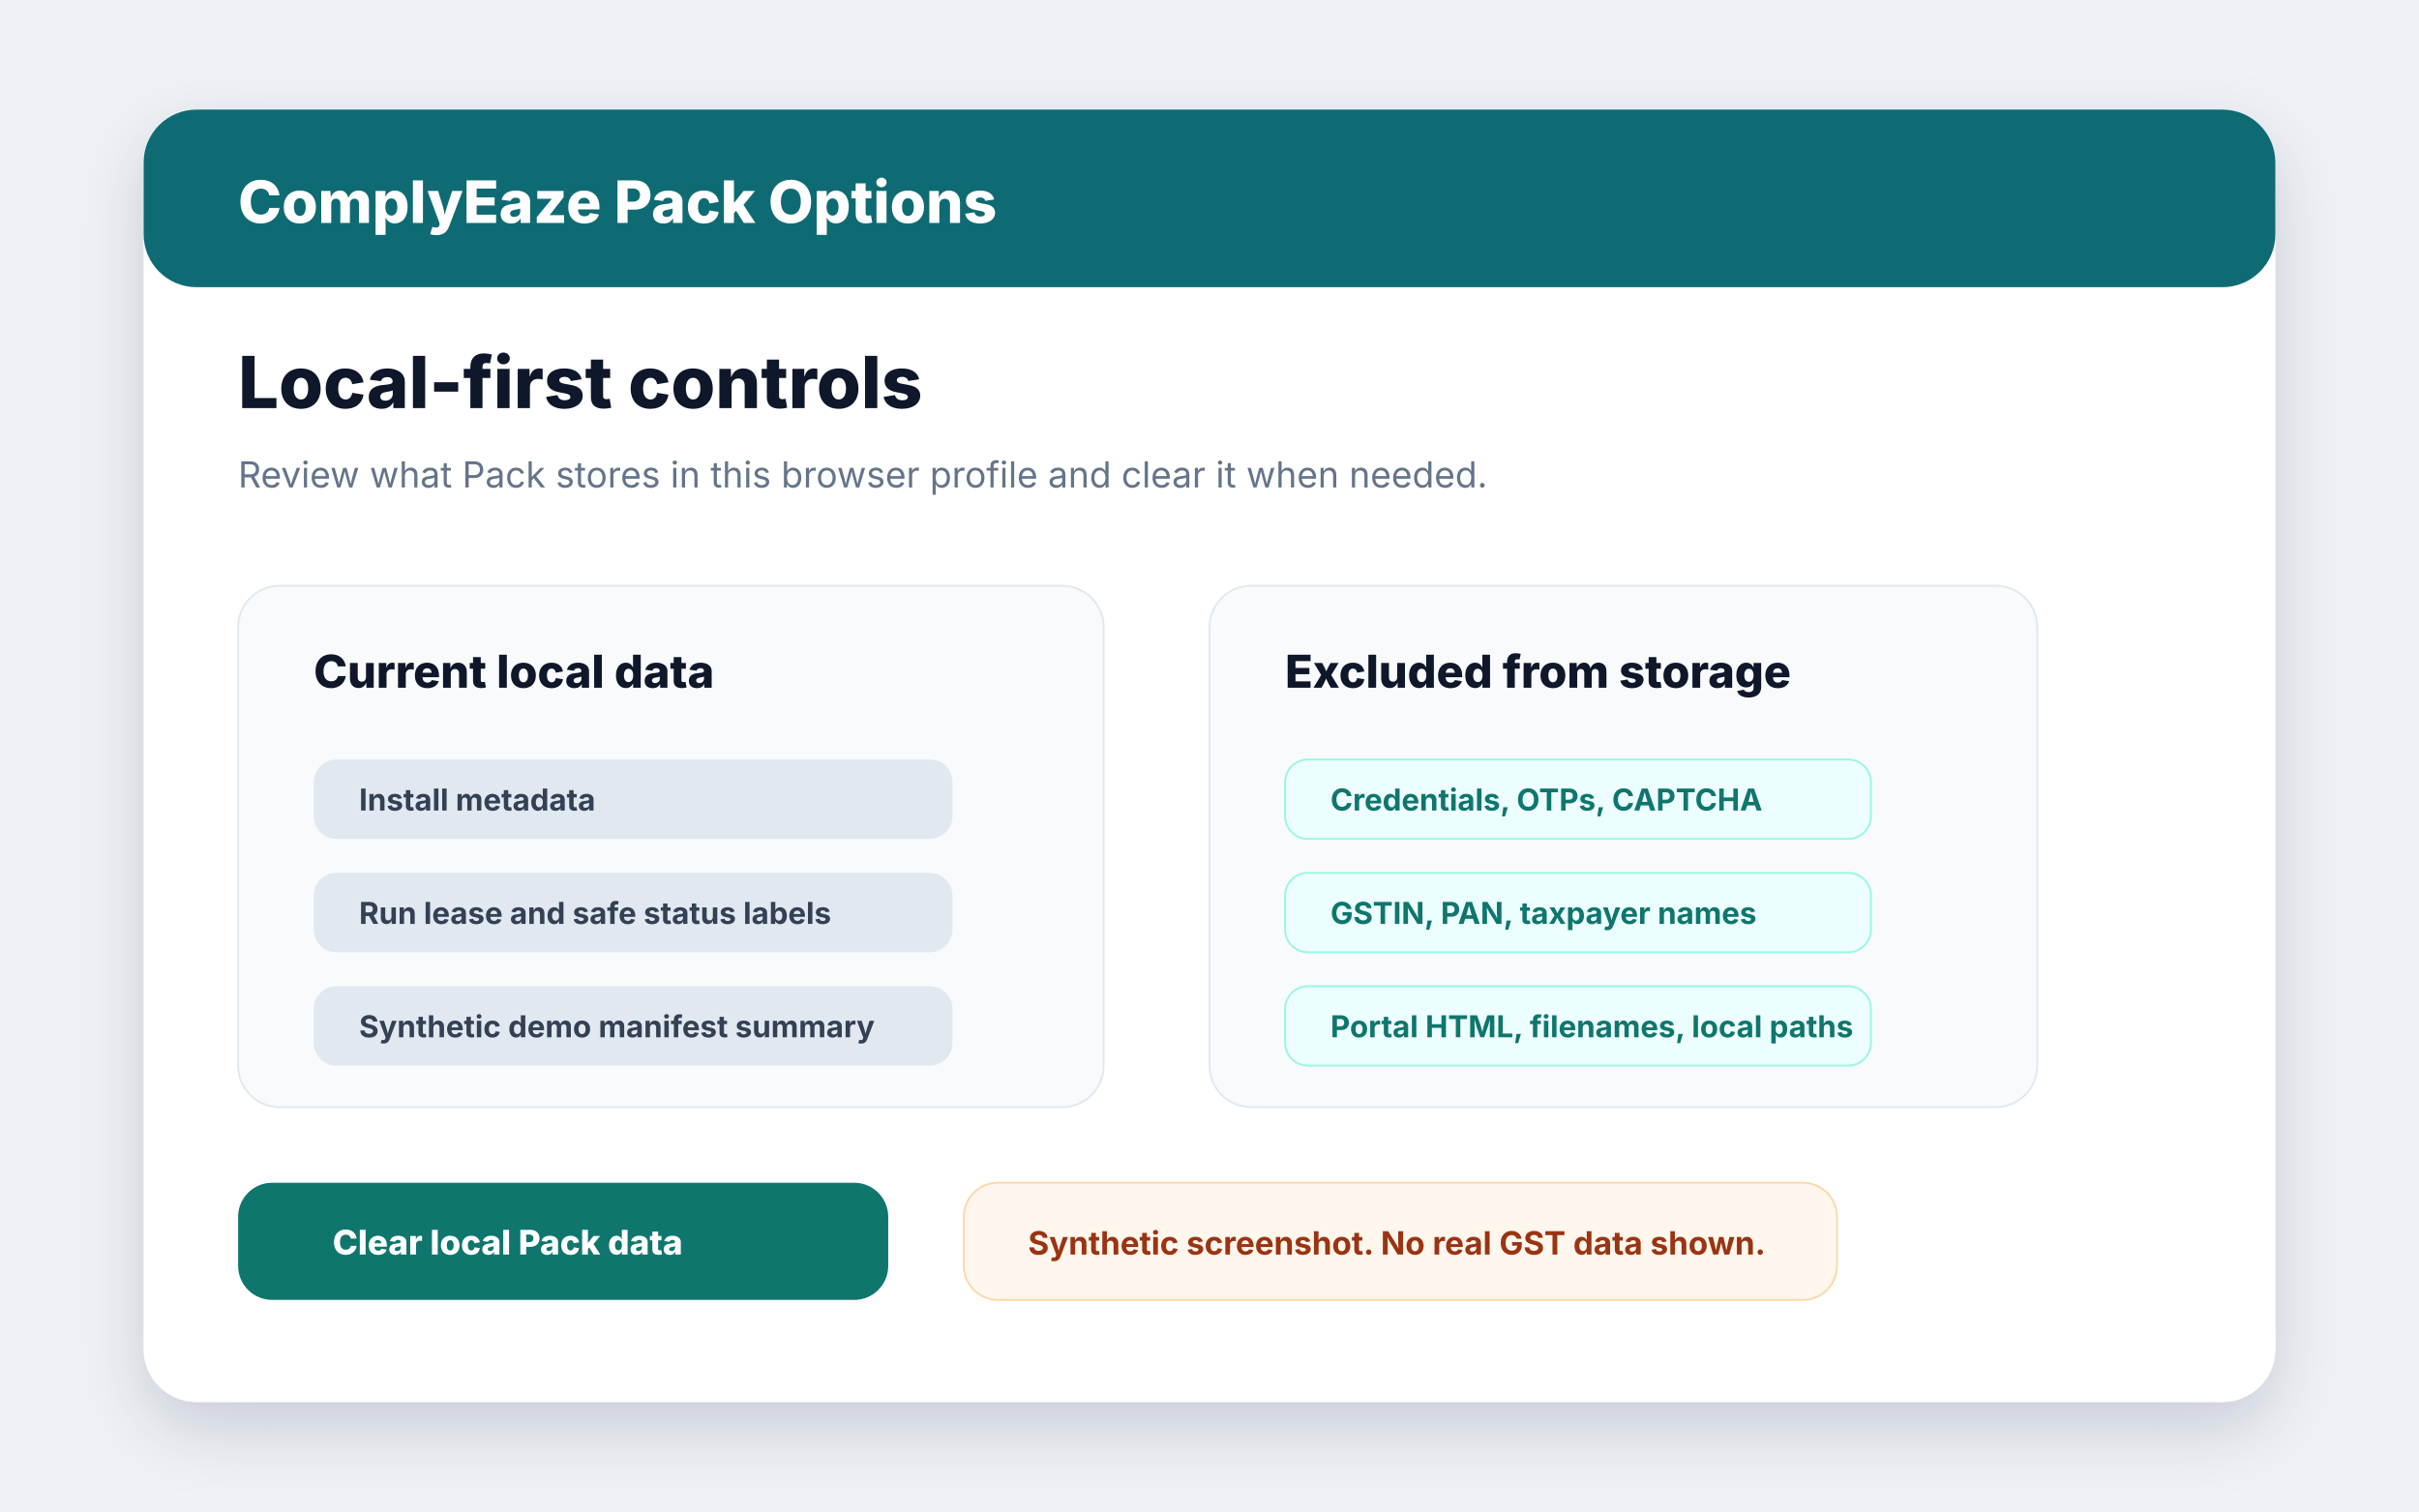
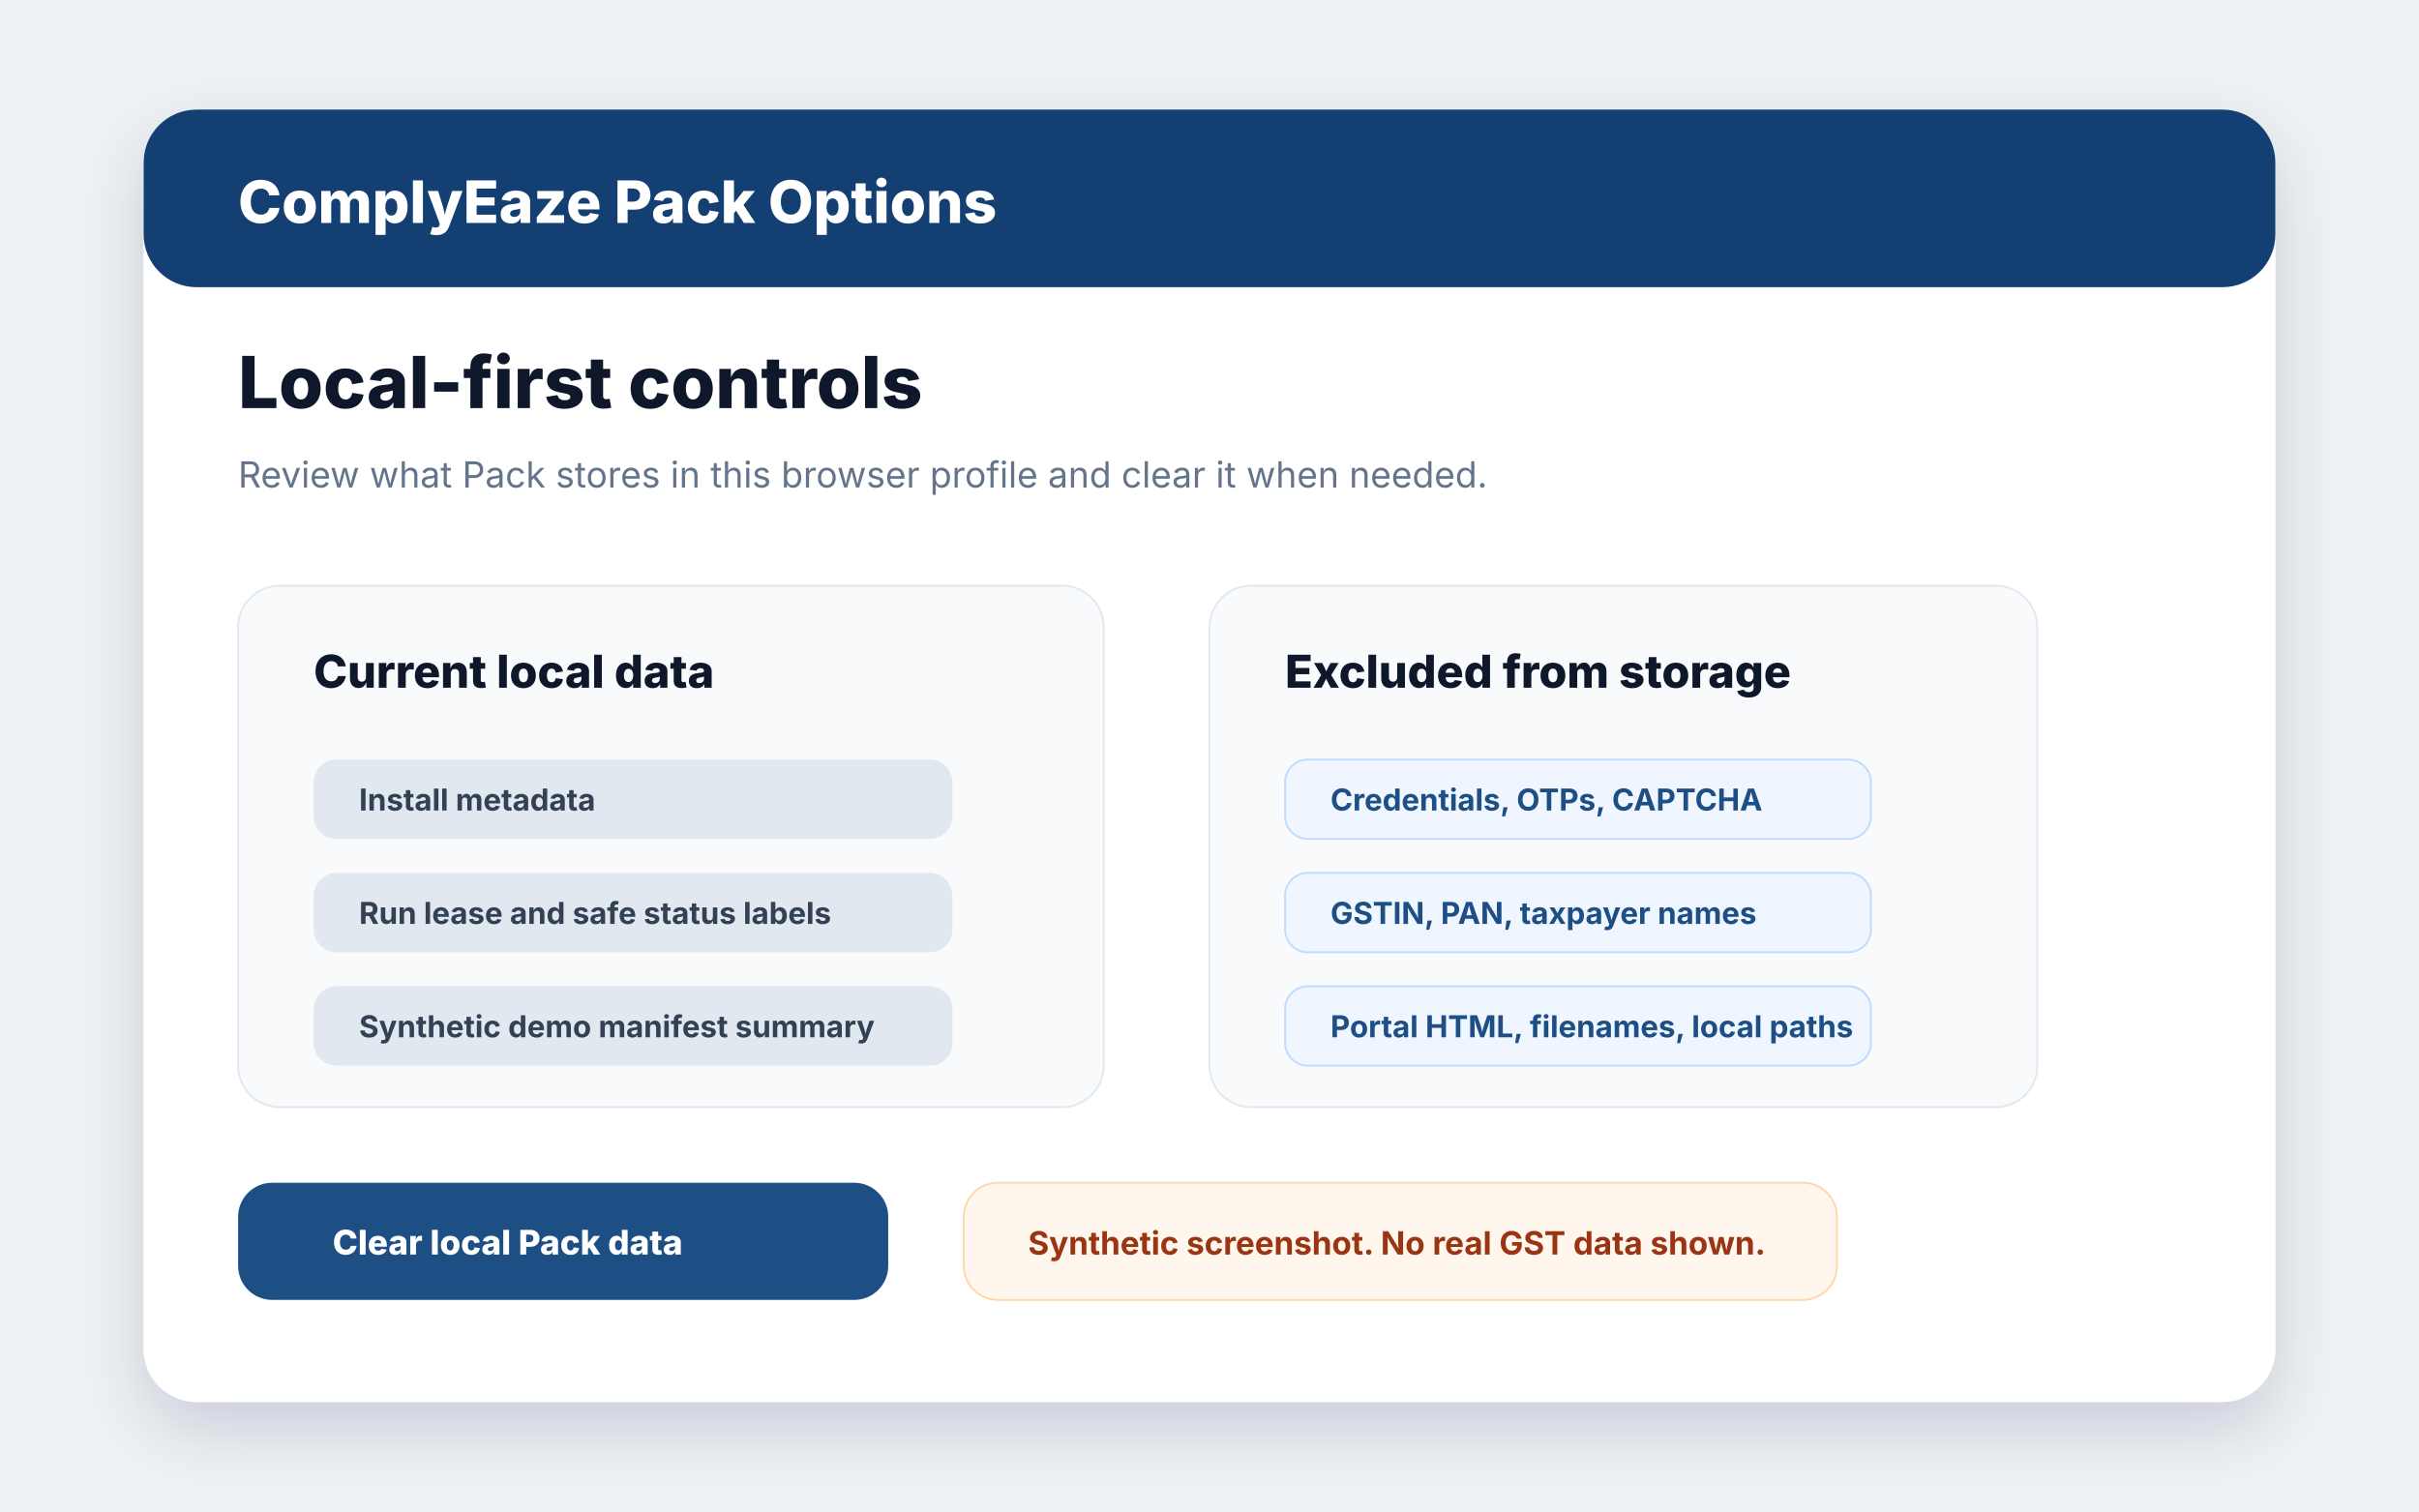
<svg xmlns="http://www.w3.org/2000/svg" width="1280" height="800" viewBox="0 0 1280 800" role="img" aria-labelledby="title desc">
  <defs>
    <filter id="shadow" x="-10%" y="-10%" width="120%" height="120%">
      <feDropShadow dx="0" dy="14" stdDeviation="18" flood-color="#0f172a" flood-opacity="0.16" />
    </filter>
  </defs>
  <rect width="1280" height="800" fill="#eef2f7" />
  <rect x="76" y="58" width="1128" height="684" rx="28" fill="#ffffff" filter="url(#shadow)" />
-   <rect x="76" y="58" width="1128" height="94" rx="28" fill="#0f6b73" />
+   <rect x="76" y="58" width="1128" height="94" rx="28" fill="#143f73" />
  <text x="126" y="118" fill="#ffffff" font-family="Inter, Arial, sans-serif" font-size="31" font-weight="800">ComplyEaze Pack Options</text>
  <text x="126" y="216" fill="#0f172a" font-family="Inter, Arial, sans-serif" font-size="38" font-weight="780">Local-first controls</text>
  <text x="126" y="258" fill="#64748b" font-family="Inter, Arial, sans-serif" font-size="19">Review what Pack stores in this browser profile and clear it when needed.</text>
  <rect x="126" y="310" width="458" height="276" rx="22" fill="#f8fafc" stroke="#e2e8f0" />
  <text x="166" y="364" fill="#0f172a" font-family="Inter, Arial, sans-serif" font-size="24" font-weight="780">Current local data</text>
  <rect x="166" y="402" width="338" height="42" rx="12" fill="#e2e8f0" />
  <text x="190" y="429" fill="#334155" font-family="Inter, Arial, sans-serif" font-size="16" font-weight="700">Install metadata</text>
  <rect x="166" y="462" width="338" height="42" rx="12" fill="#e2e8f0" />
  <text x="190" y="489" fill="#334155" font-family="Inter, Arial, sans-serif" font-size="16" font-weight="700">Run lease and safe status labels</text>
  <rect x="166" y="522" width="338" height="42" rx="12" fill="#e2e8f0" />
  <text x="190" y="549" fill="#334155" font-family="Inter, Arial, sans-serif" font-size="16" font-weight="700">Synthetic demo manifest summary</text>
  <rect x="640" y="310" width="438" height="276" rx="22" fill="#f8fafc" stroke="#e2e8f0" />
  <text x="680" y="364" fill="#0f172a" font-family="Inter, Arial, sans-serif" font-size="24" font-weight="780">Excluded from storage</text>
-   <rect x="680" y="402" width="310" height="42" rx="12" fill="#ecfeff" stroke="#99f6e4" />
-   <text x="704" y="429" fill="#0f766e" font-family="Inter, Arial, sans-serif" font-size="16" font-weight="700">Credentials, OTPs, CAPTCHA</text>
-   <rect x="680" y="462" width="310" height="42" rx="12" fill="#ecfeff" stroke="#99f6e4" />
-   <text x="704" y="489" fill="#0f766e" font-family="Inter, Arial, sans-serif" font-size="16" font-weight="700">GSTIN, PAN, taxpayer names</text>
-   <rect x="680" y="522" width="310" height="42" rx="12" fill="#ecfeff" stroke="#99f6e4" />
-   <text x="704" y="549" fill="#0f766e" font-family="Inter, Arial, sans-serif" font-size="16" font-weight="700">Portal HTML, filenames, local paths</text>
-   <rect x="126" y="626" width="344" height="62" rx="18" fill="#0f766e" />
+   <rect x="680" y="402" width="310" height="42" rx="12" fill="#eff6ff" stroke="#bfdbfe" />
+   <text x="704" y="429" fill="#1d4f85" font-family="Inter, Arial, sans-serif" font-size="16" font-weight="700">Credentials, OTPs, CAPTCHA</text>
+   <rect x="680" y="462" width="310" height="42" rx="12" fill="#eff6ff" stroke="#bfdbfe" />
+   <text x="704" y="489" fill="#1d4f85" font-family="Inter, Arial, sans-serif" font-size="16" font-weight="700">GSTIN, PAN, taxpayer names</text>
+   <rect x="680" y="522" width="310" height="42" rx="12" fill="#eff6ff" stroke="#bfdbfe" />
+   <text x="704" y="549" fill="#1d4f85" font-family="Inter, Arial, sans-serif" font-size="16" font-weight="700">Portal HTML, filenames, local paths</text>
+   <rect x="126" y="626" width="344" height="62" rx="18" fill="#1d4f85" />
  <text x="176" y="664" fill="#ffffff" font-family="Inter, Arial, sans-serif" font-size="18" font-weight="800">Clear local Pack data</text>
  <rect x="510" y="626" width="462" height="62" rx="18" fill="#fff7ed" stroke="#fed7aa" />
  <text x="544" y="664" fill="#9a3412" font-family="Inter, Arial, sans-serif" font-size="17" font-weight="750">Synthetic screenshot. No real GST data shown.</text>
</svg>
